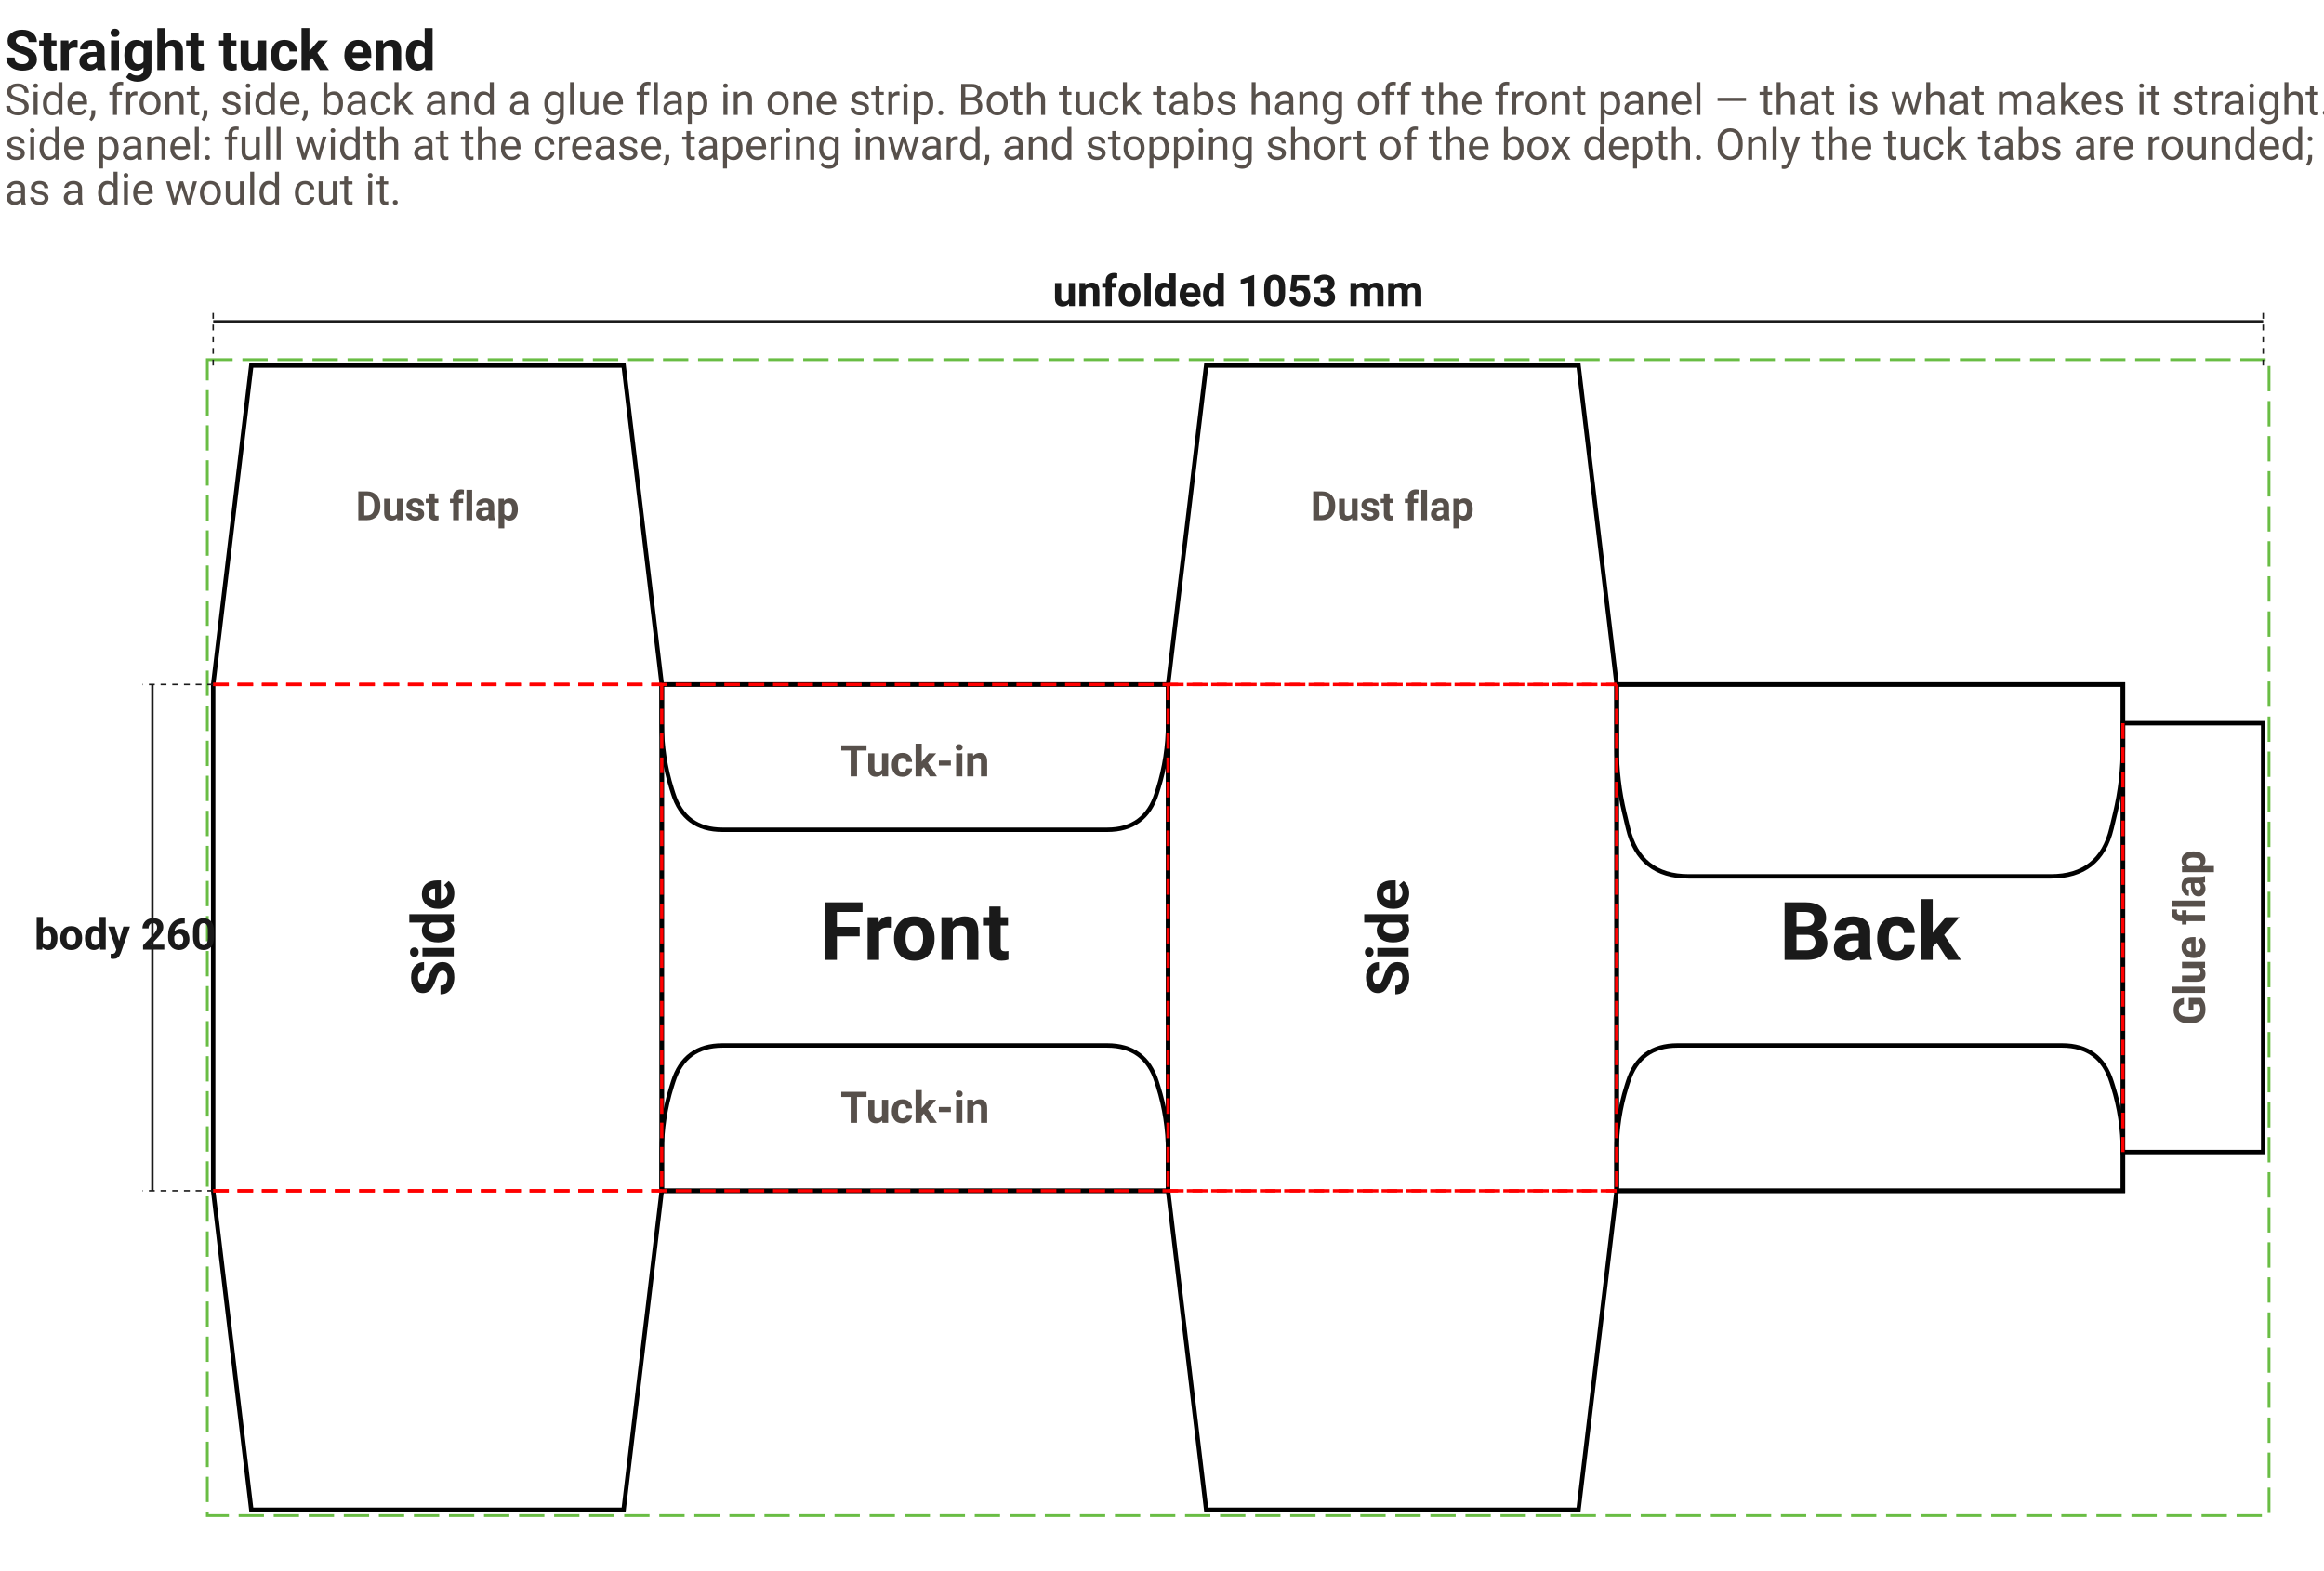
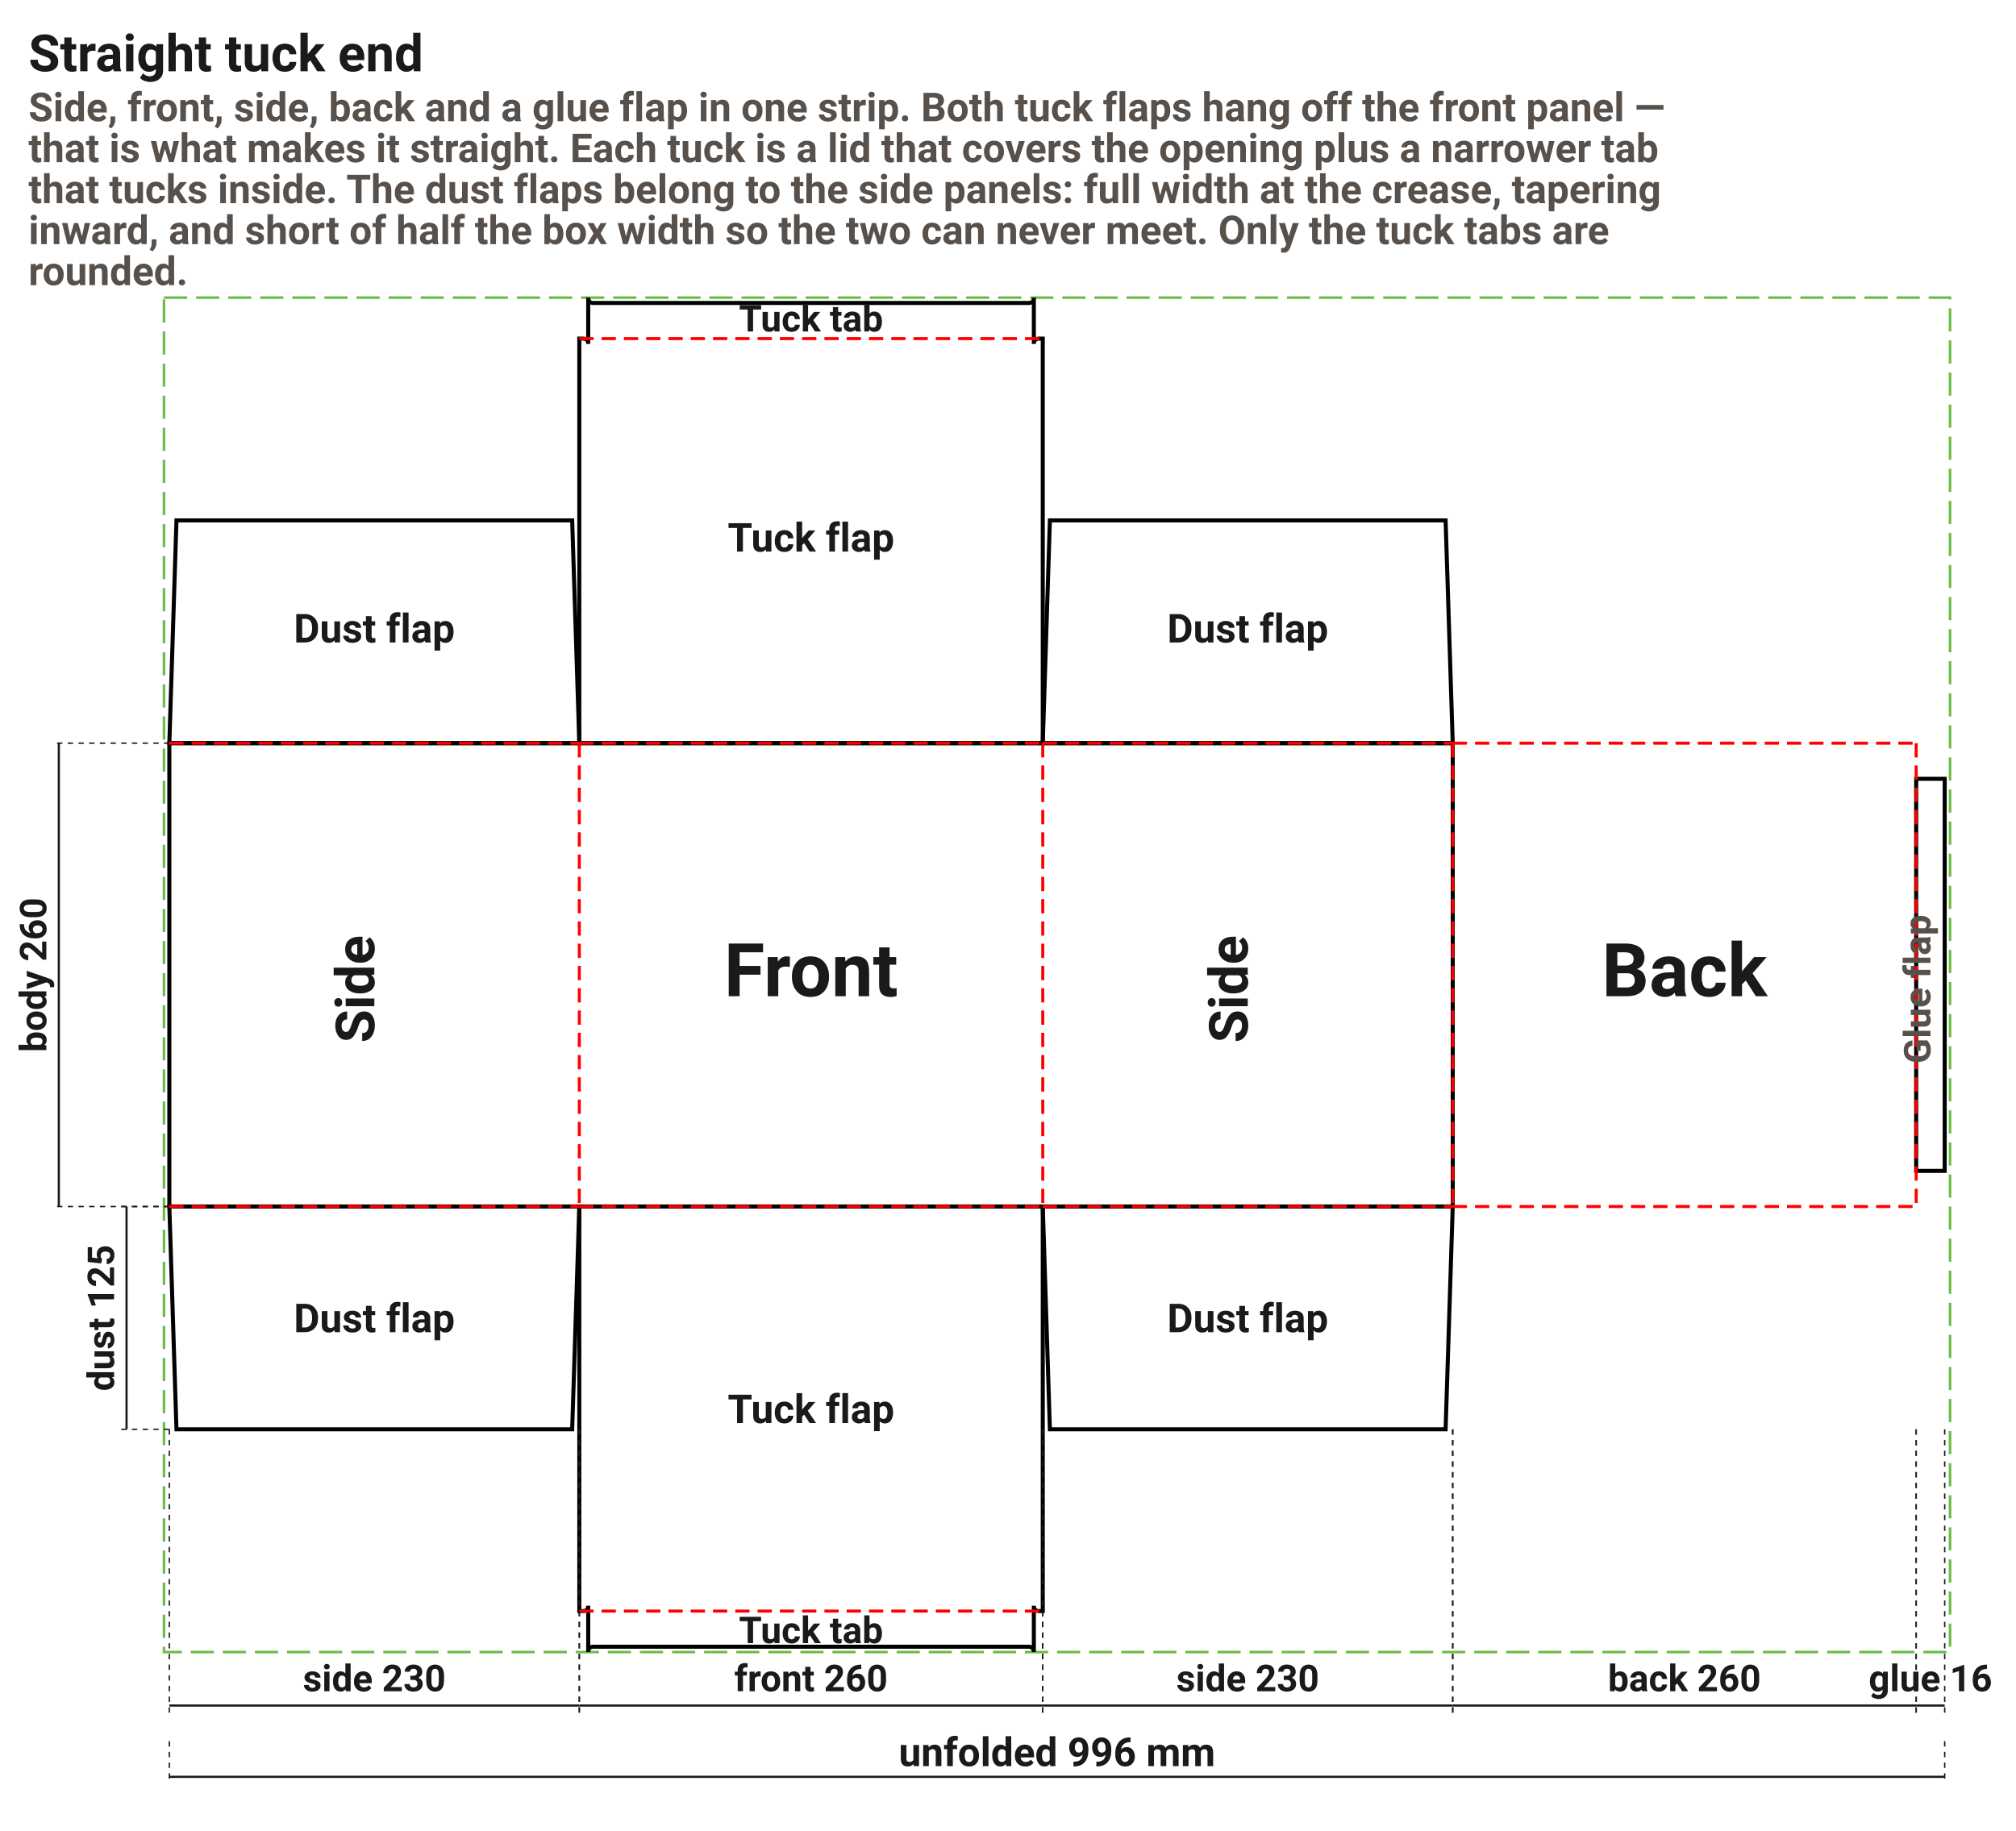
- <svg xmlns="http://www.w3.org/2000/svg" viewBox="-109.2 -351.5 1192.9 806.3" width="1193" height="806" role="img" aria-labelledby="tfolding-carton dfolding-carton">
-   <g>
-     <path d="M19.58,-163.80 L210.78,-163.80 L230.36,0.00 L230.36,260.00 L210.78,423.80 L19.58,423.80 L0.00,260.00 L0.00,0.00 L19.58,-163.80 Z" fill="none" stroke="#000000" stroke-width="2.27" stroke-linejoin="miter" />
-     <path d="M509.94,-163.80 L701.14,-163.80 L720.72,0.00 L720.72,260.00 L701.14,423.80 L509.94,423.80 L490.36,260.00 L490.36,0.00 L509.94,-163.80 Z" fill="none" stroke="#000000" stroke-width="2.27" stroke-linejoin="miter" />
-     <path d="M230.36,0.00 L490.36,0.00 L490.36,260.00 L230.36,260.00 L230.36,0.00 Z" fill="none" stroke="#000000" stroke-width="2.27" stroke-linejoin="miter" />
-     <path d="M230.36,260.00 L230.36,239.85 Q230.36,222.69 235.49,206.32 L236.21,204.03 Q242.06,185.38 261.61,185.38 L459.11,185.38 Q478.66,185.38 484.51,204.03 L485.23,206.32 Q490.36,222.69 490.36,239.85 L490.36,260.00 L230.36,260.00 Z" fill="none" stroke="#000000" stroke-width="2.27" stroke-linejoin="miter" />
-     <path d="M230.36,0.00 L230.36,20.15 Q230.36,37.31 235.49,53.68 L236.21,55.96 Q242.06,74.62 261.61,74.62 L459.11,74.62 Q478.66,74.62 484.51,55.96 L485.23,53.68 Q490.36,37.31 490.36,20.15 L490.36,0.00 L230.36,0.00 Z" fill="none" stroke="#000000" stroke-width="2.27" stroke-linejoin="miter" />
-     <path d="M720.72,0.00 L980.72,0.00 L980.72,260.00 L720.72,260.00 L720.72,0.00 Z" fill="none" stroke="#000000" stroke-width="2.27" stroke-linejoin="miter" />
-     <path d="M720.72,260.00 L720.72,239.85 Q720.72,222.69 725.85,206.32 L726.57,204.03 Q732.42,185.38 751.97,185.38 L949.47,185.38 Q969.02,185.38 974.87,204.03 L975.59,206.32 Q980.72,222.69 980.72,239.85 L980.72,260.00 L720.72,260.00 Z" fill="none" stroke="#000000" stroke-width="2.27" stroke-linejoin="miter" />
-     <path d="M720.72,0.00 L720.72,32.11 Q720.72,49.27 724.68,65.97 L726.57,73.91 Q732.42,98.54 757.74,98.54 L943.70,98.54 Q969.02,98.54 974.87,73.91 L976.76,65.97 Q980.72,49.27 980.72,32.11 L980.72,0.00 L720.72,0.00 Z" fill="none" stroke="#000000" stroke-width="2.27" stroke-linejoin="miter" />
-     <path d="M980.72,19.89 L1052.74,19.89 L1052.74,240.11 L980.72,240.11 L980.72,19.89 Z" fill="none" stroke="#000000" stroke-width="2.27" stroke-linejoin="miter" />
-     <line x1="230.36" y1="0.00" x2="230.36" y2="260.00" stroke="#FF0000" stroke-width="1.69" stroke-dasharray="8 4.5" />
-     <line x1="490.36" y1="0.00" x2="490.36" y2="260.00" stroke="#FF0000" stroke-width="1.69" stroke-dasharray="8 4.5" />
-     <line x1="720.72" y1="0.00" x2="720.72" y2="260.00" stroke="#FF0000" stroke-width="1.69" stroke-dasharray="8 4.5" />
-     <line x1="0.00" y1="0.00" x2="720.72" y2="0.00" stroke="#FF0000" stroke-width="1.69" stroke-dasharray="8 4.5" />
-     <line x1="0.00" y1="260.00" x2="720.72" y2="260.00" stroke="#FF0000" stroke-width="1.69" stroke-dasharray="8 4.5" />
-     <line x1="980.72" y1="19.89" x2="980.72" y2="240.11" stroke="#FF0000" stroke-width="1.69" stroke-dasharray="8 4.5" />
-     <line x1="0.00" y1="0.00" x2="230.36" y2="0.00" stroke="#FF0000" stroke-width="1.69" stroke-dasharray="8 4.5" />
-     <line x1="0.00" y1="260.00" x2="230.36" y2="260.00" stroke="#FF0000" stroke-width="1.69" stroke-dasharray="8 4.5" />
-     <line x1="490.36" y1="0.00" x2="720.72" y2="0.00" stroke="#FF0000" stroke-width="1.69" stroke-dasharray="8 4.5" />
-     <line x1="490.36" y1="260.00" x2="720.72" y2="260.00" stroke="#FF0000" stroke-width="1.69" stroke-dasharray="8 4.5" />
-     <path d="M-3.00,-166.80 L1055.74,-166.80 L1055.74,426.80 L-3.00,426.80 Z" fill="none" stroke="#69BD44" stroke-width="1.43" stroke-dasharray="13 5" />
-     <text x="360.36" y="130.00" font-family="ui-sans-serif,system-ui,-apple-system,'Segoe UI',Roboto,'Helvetica Neue',Arial,sans-serif" font-size="41.6" font-weight="600" fill="#1A1A1A" text-anchor="middle" dominant-baseline="middle">Front</text>
-     <text x="115.18" y="130.00" transform="rotate(-90 115.18 130.00)" font-family="ui-sans-serif,system-ui,-apple-system,'Segoe UI',Roboto,'Helvetica Neue',Arial,sans-serif" font-size="30.4" font-weight="600" fill="#1A1A1A" text-anchor="middle" dominant-baseline="middle">Side</text>
-     <text x="605.54" y="130.00" transform="rotate(-90 605.54 130.00)" font-family="ui-sans-serif,system-ui,-apple-system,'Segoe UI',Roboto,'Helvetica Neue',Arial,sans-serif" font-size="30.4" font-weight="600" fill="#1A1A1A" text-anchor="middle" dominant-baseline="middle">Side</text>
-     <text x="850.72" y="130.00" font-family="ui-sans-serif,system-ui,-apple-system,'Segoe UI',Roboto,'Helvetica Neue',Arial,sans-serif" font-size="41.6" font-weight="600" fill="#1A1A1A" text-anchor="middle" dominant-baseline="middle">Back</text>
-     <text x="1016.73" y="130.00" transform="rotate(-90 1016.73 130.00)" font-family="ui-sans-serif,system-ui,-apple-system,'Segoe UI',Roboto,'Helvetica Neue',Arial,sans-serif" font-size="22.4" font-weight="600" fill="#57504B" text-anchor="middle" dominant-baseline="middle">Glue flap</text>
-     <text x="360.36" y="218.96" font-family="ui-sans-serif,system-ui,-apple-system,'Segoe UI',Roboto,'Helvetica Neue',Arial,sans-serif" font-size="22.4" font-weight="600" fill="#57504B" text-anchor="middle" dominant-baseline="middle">Tuck-in</text>
-     <text x="360.36" y="41.04" font-family="ui-sans-serif,system-ui,-apple-system,'Segoe UI',Roboto,'Helvetica Neue',Arial,sans-serif" font-size="22.4" font-weight="600" fill="#57504B" text-anchor="middle" dominant-baseline="middle">Tuck-in</text>
-     <text x="115.18" y="-90.09" font-family="ui-sans-serif,system-ui,-apple-system,'Segoe UI',Roboto,'Helvetica Neue',Arial,sans-serif" font-size="20.8" font-weight="600" fill="#57504B" text-anchor="middle" dominant-baseline="middle">Dust flap</text>
-     <text x="605.54" y="-90.09" font-family="ui-sans-serif,system-ui,-apple-system,'Segoe UI',Roboto,'Helvetica Neue',Arial,sans-serif" font-size="20.8" font-weight="600" fill="#57504B" text-anchor="middle" dominant-baseline="middle">Dust flap</text>
-     <line x1="0.00" y1="-186.48" x2="1052.74" y2="-186.48" stroke="#1A1A1A" stroke-width="1.23" />
-     <line x1="0.00" y1="-163.80" x2="0.00" y2="-191.48" stroke="#1A1A1A" stroke-width="0.78" stroke-dasharray="3 3" />
-     <line x1="1052.74" y1="-163.80" x2="1052.74" y2="-191.48" stroke="#1A1A1A" stroke-width="0.78" stroke-dasharray="3 3" />
-     <text x="526.37" y="-200.48" font-family="ui-sans-serif,system-ui,-apple-system,'Segoe UI',Roboto,'Helvetica Neue',Arial,sans-serif" font-size="22.4" font-weight="600" fill="#1A1A1A" text-anchor="middle" dominant-baseline="middle">unfolded 1053 mm</text>
-     <line x1="-31.20" y1="0.00" x2="-31.20" y2="260.00" stroke="#1A1A1A" stroke-width="1.23" />
-     <line x1="0.00" y1="0.00" x2="-36.20" y2="0.00" stroke="#1A1A1A" stroke-width="0.78" stroke-dasharray="3 3" />
-     <line x1="0.00" y1="260.00" x2="-36.20" y2="260.00" stroke="#1A1A1A" stroke-width="0.78" stroke-dasharray="3 3" />
-     <text x="-45.20" y="130.00" font-family="ui-sans-serif,system-ui,-apple-system,'Segoe UI',Roboto,'Helvetica Neue',Arial,sans-serif" font-size="22.4" font-weight="600" fill="#1A1A1A" text-anchor="middle" dominant-baseline="middle">body 260</text>
-     <text x="-107.2" y="-315.5" font-family="ui-sans-serif,system-ui,-apple-system,'Segoe UI',Roboto,'Helvetica Neue',Arial,sans-serif" font-size="28.8" font-weight="700" fill="#1A1A1A">Straight tuck end</text>
-     <text x="-107.2" y="-292.5" font-family="ui-sans-serif,system-ui,-apple-system,'Segoe UI',Roboto,'Helvetica Neue',Arial,sans-serif" font-size="22.4" fill="#57504B">Side, front, side, back and a glue flap in one strip. Both tuck tabs hang off the front panel — that is what makes it straight. The dust flaps are part of each</text>
-     <text x="-107.2" y="-269.5" font-family="ui-sans-serif,system-ui,-apple-system,'Segoe UI',Roboto,'Helvetica Neue',Arial,sans-serif" font-size="22.4" fill="#57504B">side panel: full width at the crease, tapering inward, and stopping short of the box depth. Only the tuck tabs are rounded; the rest of the outline stays square,</text>
-     <text x="-107.2" y="-246.5" font-family="ui-sans-serif,system-ui,-apple-system,'Segoe UI',Roboto,'Helvetica Neue',Arial,sans-serif" font-size="22.4" fill="#57504B">as a die would cut it.</text>
-   </g>
+ <svg xmlns="http://www.w3.org/2000/svg" viewBox="-95.0 -417.0 1131.0 1027.0" width="1131" height="1027" role="img" aria-labelledby="tfolding-carton dfolding-carton">
+   <text x="-79.00" y="-377.00" font-family="ui-sans-serif,system-ui,-apple-system,'Segoe UI',Roboto,'Helvetica Neue',Arial,sans-serif" font-size="28.8" font-weight="700" fill="#1A1A1A" text-anchor="start">Straight tuck end</text>
+   <text x="-79.00" y="-349.00" font-family="ui-sans-serif,system-ui,-apple-system,'Segoe UI',Roboto,'Helvetica Neue',Arial,sans-serif" font-size="22.4" font-weight="600" fill="#57504B" text-anchor="start">Side, front, side, back and a glue flap in one strip. Both tuck flaps hang off the front panel —</text>
+   <text x="-79.00" y="-326.00" font-family="ui-sans-serif,system-ui,-apple-system,'Segoe UI',Roboto,'Helvetica Neue',Arial,sans-serif" font-size="22.4" font-weight="600" fill="#57504B" text-anchor="start">that is what makes it straight. Each tuck is a lid that covers the opening plus a narrower tab</text>
+   <text x="-79.00" y="-303.00" font-family="ui-sans-serif,system-ui,-apple-system,'Segoe UI',Roboto,'Helvetica Neue',Arial,sans-serif" font-size="22.4" font-weight="600" fill="#57504B" text-anchor="start">that tucks inside. The dust flaps belong to the side panels: full width at the crease, tapering</text>
+   <text x="-79.00" y="-280.00" font-family="ui-sans-serif,system-ui,-apple-system,'Segoe UI',Roboto,'Helvetica Neue',Arial,sans-serif" font-size="22.4" font-weight="600" fill="#57504B" text-anchor="start">inward, and short of half the box width so the two can never meet. Only the tuck tabs are</text>
+   <text x="-79.00" y="-257.00" font-family="ui-sans-serif,system-ui,-apple-system,'Segoe UI',Roboto,'Helvetica Neue',Arial,sans-serif" font-size="22.4" font-weight="600" fill="#57504B" text-anchor="start">rounded.</text>
+   <path d="M-3.00,-250.00 L999.00,-250.00 L999.00,510.00 L-3.00,510.00 Z" fill="none" stroke="#69BD44" stroke-width="1.43" stroke-dasharray="13 5" />
+   <path d="M0.00,0.00 L720.00,0.00 L720.00,260.00 L0.00,260.00 Z" fill="none" stroke="#000000" stroke-width="2.27" stroke-linejoin="miter" />
+   <path d="M980.00,20.00 L996.00,20.00 L996.00,240.00 L980.00,240.00 Z" fill="none" stroke="#000000" stroke-width="2.27" stroke-linejoin="miter" />
+   <path d="M0.00,0.00 L230.00,0.00 L226.00,-125.00 L4.00,-125.00 Z" fill="none" stroke="#000000" stroke-width="2.27" stroke-linejoin="miter" />
+   <path d="M0.00,260.00 L230.00,260.00 L226.00,385.00 L4.00,385.00 Z" fill="none" stroke="#000000" stroke-width="2.27" stroke-linejoin="miter" />
+   <path d="M490.00,0.00 L720.00,0.00 L716.00,-125.00 L494.00,-125.00 Z" fill="none" stroke="#000000" stroke-width="2.27" stroke-linejoin="miter" />
+   <path d="M490.00,260.00 L720.00,260.00 L716.00,385.00 L494.00,385.00 Z" fill="none" stroke="#000000" stroke-width="2.27" stroke-linejoin="miter" />
+   <path d="M230.00,0.00 L230.00,-227.00 L232.00,-227.00 Q235.00,-227.00 235.00,-224.00 L235.00,-250.00 Q235.00,-247.00 238.00,-247.00 L482.00,-247.00 Q485.00,-247.00 485.00,-250.00 L485.00,-224.00 Q485.00,-227.00 488.00,-227.00 L490.00,-227.00 L490.00,0.00 Z" fill="none" stroke="#000000" stroke-width="2.27" stroke-linejoin="miter" />
+   <path d="M230.00,260.00 L230.00,487.00 L232.00,487.00 Q235.00,487.00 235.00,484.00 L235.00,510.00 Q235.00,507.00 238.00,507.00 L482.00,507.00 Q485.00,507.00 485.00,510.00 L485.00,484.00 Q485.00,487.00 488.00,487.00 L490.00,487.00 L490.00,260.00 Z" fill="none" stroke="#000000" stroke-width="2.27" stroke-linejoin="miter" />
+   <line x1="230.00" y1="0.00" x2="230.00" y2="260.00" stroke="#FF0000" stroke-width="1.69" stroke-dasharray="8 4.5" />
+   <line x1="490.00" y1="0.00" x2="490.00" y2="260.00" stroke="#FF0000" stroke-width="1.69" stroke-dasharray="8 4.5" />
+   <line x1="720.00" y1="0.00" x2="720.00" y2="260.00" stroke="#FF0000" stroke-width="1.69" stroke-dasharray="8 4.5" />
+   <line x1="980.00" y1="0.00" x2="980.00" y2="260.00" stroke="#FF0000" stroke-width="1.69" stroke-dasharray="8 4.5" />
+   <line x1="0.00" y1="0.00" x2="230.00" y2="0.00" stroke="#FF0000" stroke-width="1.69" stroke-dasharray="8 4.5" />
+   <line x1="0.00" y1="260.00" x2="230.00" y2="260.00" stroke="#FF0000" stroke-width="1.69" stroke-dasharray="8 4.5" />
+   <line x1="490.00" y1="0.00" x2="720.00" y2="0.00" stroke="#FF0000" stroke-width="1.69" stroke-dasharray="8 4.5" />
+   <line x1="490.00" y1="260.00" x2="720.00" y2="260.00" stroke="#FF0000" stroke-width="1.69" stroke-dasharray="8 4.5" />
+   <line x1="230.00" y1="0.00" x2="490.00" y2="0.00" stroke="#FF0000" stroke-width="1.69" stroke-dasharray="8 4.5" />
+   <line x1="230.00" y1="260.00" x2="490.00" y2="260.00" stroke="#FF0000" stroke-width="1.69" stroke-dasharray="8 4.5" />
+   <line x1="720.00" y1="0.00" x2="980.00" y2="0.00" stroke="#FF0000" stroke-width="1.69" stroke-dasharray="8 4.5" />
+   <line x1="720.00" y1="260.00" x2="980.00" y2="260.00" stroke="#FF0000" stroke-width="1.69" stroke-dasharray="8 4.5" />
+   <line x1="230.00" y1="-227.00" x2="490.00" y2="-227.00" stroke="#FF0000" stroke-width="1.69" stroke-dasharray="8 4.5" />
+   <line x1="230.00" y1="487.00" x2="490.00" y2="487.00" stroke="#FF0000" stroke-width="1.69" stroke-dasharray="8 4.5" />
+   <text x="115.00" y="138.00" transform="rotate(-90 115.00 138.00)" font-family="ui-sans-serif,system-ui,-apple-system,'Segoe UI',Roboto,'Helvetica Neue',Arial,sans-serif" font-size="30.4" font-weight="600" fill="#1A1A1A" text-anchor="middle">Side</text>
+   <text x="360.00" y="142.00" font-family="ui-sans-serif,system-ui,-apple-system,'Segoe UI',Roboto,'Helvetica Neue',Arial,sans-serif" font-size="41.6" font-weight="600" fill="#1A1A1A" text-anchor="middle">Front</text>
+   <text x="605.00" y="138.00" transform="rotate(-90 605.00 138.00)" font-family="ui-sans-serif,system-ui,-apple-system,'Segoe UI',Roboto,'Helvetica Neue',Arial,sans-serif" font-size="30.4" font-weight="600" fill="#1A1A1A" text-anchor="middle">Side</text>
+   <text x="850.00" y="142.00" font-family="ui-sans-serif,system-ui,-apple-system,'Segoe UI',Roboto,'Helvetica Neue',Arial,sans-serif" font-size="41.6" font-weight="600" fill="#1A1A1A" text-anchor="middle">Back</text>
+   <text x="988.00" y="138.00" transform="rotate(-90 988.00 138.00)" font-family="ui-sans-serif,system-ui,-apple-system,'Segoe UI',Roboto,'Helvetica Neue',Arial,sans-serif" font-size="20.8" font-weight="600" fill="#57504B" text-anchor="middle">Glue flap</text>
+   <text x="115.00" y="-56.50" font-family="ui-sans-serif,system-ui,-apple-system,'Segoe UI',Roboto,'Helvetica Neue',Arial,sans-serif" font-size="22.4" font-weight="600" fill="#1A1A1A" text-anchor="middle">Dust flap</text>
+   <text x="115.00" y="330.50" font-family="ui-sans-serif,system-ui,-apple-system,'Segoe UI',Roboto,'Helvetica Neue',Arial,sans-serif" font-size="22.4" font-weight="600" fill="#1A1A1A" text-anchor="middle">Dust flap</text>
+   <text x="605.00" y="-56.50" font-family="ui-sans-serif,system-ui,-apple-system,'Segoe UI',Roboto,'Helvetica Neue',Arial,sans-serif" font-size="22.4" font-weight="600" fill="#1A1A1A" text-anchor="middle">Dust flap</text>
+   <text x="605.00" y="330.50" font-family="ui-sans-serif,system-ui,-apple-system,'Segoe UI',Roboto,'Helvetica Neue',Arial,sans-serif" font-size="22.4" font-weight="600" fill="#1A1A1A" text-anchor="middle">Dust flap</text>
+   <text x="360.00" y="-107.50" font-family="ui-sans-serif,system-ui,-apple-system,'Segoe UI',Roboto,'Helvetica Neue',Arial,sans-serif" font-size="22.4" font-weight="600" fill="#1A1A1A" text-anchor="middle">Tuck flap</text>
+   <text x="360.00" y="-231.00" font-family="ui-sans-serif,system-ui,-apple-system,'Segoe UI',Roboto,'Helvetica Neue',Arial,sans-serif" font-size="20.8" font-weight="600" fill="#1A1A1A" text-anchor="middle">Tuck tab</text>
+   <text x="360.00" y="381.50" font-family="ui-sans-serif,system-ui,-apple-system,'Segoe UI',Roboto,'Helvetica Neue',Arial,sans-serif" font-size="22.4" font-weight="600" fill="#1A1A1A" text-anchor="middle">Tuck flap</text>
+   <text x="360.00" y="505.00" font-family="ui-sans-serif,system-ui,-apple-system,'Segoe UI',Roboto,'Helvetica Neue',Arial,sans-serif" font-size="20.8" font-weight="600" fill="#1A1A1A" text-anchor="middle">Tuck tab</text>
+   <line x1="-62.00" y1="260.00" x2="-62.00" y2="0.00" stroke="#1A1A1A" stroke-width="1.23" />
+   <line x1="0.00" y1="260.00" x2="-66.00" y2="260.00" stroke="#1A1A1A" stroke-width="0.78" stroke-dasharray="3 3" />
+   <line x1="0.00" y1="0.00" x2="-66.00" y2="0.00" stroke="#1A1A1A" stroke-width="0.78" stroke-dasharray="3 3" />
+   <text x="-69.00" y="130.00" transform="rotate(-90 -69.00 130.00)" font-family="ui-sans-serif,system-ui,-apple-system,'Segoe UI',Roboto,'Helvetica Neue',Arial,sans-serif" font-size="20.8" font-weight="600" fill="#1A1A1A" text-anchor="middle">body 260</text>
+   <line x1="-24.00" y1="385.00" x2="-24.00" y2="260.00" stroke="#1A1A1A" stroke-width="1.23" />
+   <line x1="0.00" y1="385.00" x2="-28.00" y2="385.00" stroke="#1A1A1A" stroke-width="0.78" stroke-dasharray="3 3" />
+   <line x1="0.00" y1="260.00" x2="-28.00" y2="260.00" stroke="#1A1A1A" stroke-width="0.78" stroke-dasharray="3 3" />
+   <text x="-31.00" y="322.50" transform="rotate(-90 -31.00 322.50)" font-family="ui-sans-serif,system-ui,-apple-system,'Segoe UI',Roboto,'Helvetica Neue',Arial,sans-serif" font-size="20.8" font-weight="600" fill="#1A1A1A" text-anchor="middle">dust 125</text>
+   <line x1="0.00" y1="385.00" x2="0.00" y2="546.00" stroke="#1A1A1A" stroke-width="0.78" stroke-dasharray="3 3" />
+   <line x1="230.00" y1="385.00" x2="230.00" y2="546.00" stroke="#1A1A1A" stroke-width="0.78" stroke-dasharray="3 3" />
+   <line x1="0.00" y1="540.00" x2="230.00" y2="540.00" stroke="#1A1A1A" stroke-width="1.23" />
+   <text x="115.00" y="532.00" font-family="ui-sans-serif,system-ui,-apple-system,'Segoe UI',Roboto,'Helvetica Neue',Arial,sans-serif" font-size="20.8" font-weight="600" fill="#1A1A1A" text-anchor="middle">side 230</text>
+   <line x1="230.00" y1="385.00" x2="230.00" y2="546.00" stroke="#1A1A1A" stroke-width="0.78" stroke-dasharray="3 3" />
+   <line x1="490.00" y1="385.00" x2="490.00" y2="546.00" stroke="#1A1A1A" stroke-width="0.78" stroke-dasharray="3 3" />
+   <line x1="230.00" y1="540.00" x2="490.00" y2="540.00" stroke="#1A1A1A" stroke-width="1.23" />
+   <text x="360.00" y="532.00" font-family="ui-sans-serif,system-ui,-apple-system,'Segoe UI',Roboto,'Helvetica Neue',Arial,sans-serif" font-size="20.8" font-weight="600" fill="#1A1A1A" text-anchor="middle">front 260</text>
+   <line x1="490.00" y1="385.00" x2="490.00" y2="546.00" stroke="#1A1A1A" stroke-width="0.78" stroke-dasharray="3 3" />
+   <line x1="720.00" y1="385.00" x2="720.00" y2="546.00" stroke="#1A1A1A" stroke-width="0.78" stroke-dasharray="3 3" />
+   <line x1="490.00" y1="540.00" x2="720.00" y2="540.00" stroke="#1A1A1A" stroke-width="1.23" />
+   <text x="605.00" y="532.00" font-family="ui-sans-serif,system-ui,-apple-system,'Segoe UI',Roboto,'Helvetica Neue',Arial,sans-serif" font-size="20.8" font-weight="600" fill="#1A1A1A" text-anchor="middle">side 230</text>
+   <line x1="720.00" y1="385.00" x2="720.00" y2="546.00" stroke="#1A1A1A" stroke-width="0.78" stroke-dasharray="3 3" />
+   <line x1="980.00" y1="385.00" x2="980.00" y2="546.00" stroke="#1A1A1A" stroke-width="0.78" stroke-dasharray="3 3" />
+   <line x1="720.00" y1="540.00" x2="980.00" y2="540.00" stroke="#1A1A1A" stroke-width="1.23" />
+   <text x="850.00" y="532.00" font-family="ui-sans-serif,system-ui,-apple-system,'Segoe UI',Roboto,'Helvetica Neue',Arial,sans-serif" font-size="20.8" font-weight="600" fill="#1A1A1A" text-anchor="middle">back 260</text>
+   <line x1="980.00" y1="385.00" x2="980.00" y2="546.00" stroke="#1A1A1A" stroke-width="0.78" stroke-dasharray="3 3" />
+   <line x1="996.00" y1="385.00" x2="996.00" y2="546.00" stroke="#1A1A1A" stroke-width="0.78" stroke-dasharray="3 3" />
+   <line x1="980.00" y1="540.00" x2="996.00" y2="540.00" stroke="#1A1A1A" stroke-width="1.23" />
+   <text x="988.00" y="532.00" font-family="ui-sans-serif,system-ui,-apple-system,'Segoe UI',Roboto,'Helvetica Neue',Arial,sans-serif" font-size="20.8" font-weight="600" fill="#1A1A1A" text-anchor="middle">glue 16</text>
+   <line x1="0.00" y1="580.00" x2="996.00" y2="580.00" stroke="#1A1A1A" stroke-width="1.23" />
+   <line x1="0.00" y1="560.00" x2="0.00" y2="584.00" stroke="#1A1A1A" stroke-width="0.78" stroke-dasharray="3 3" />
+   <line x1="996.00" y1="560.00" x2="996.00" y2="584.00" stroke="#1A1A1A" stroke-width="0.78" stroke-dasharray="3 3" />
+   <text x="498.00" y="574.00" font-family="ui-sans-serif,system-ui,-apple-system,'Segoe UI',Roboto,'Helvetica Neue',Arial,sans-serif" font-size="22.4" font-weight="600" fill="#1A1A1A" text-anchor="middle">unfolded 996 mm</text>
</svg>
